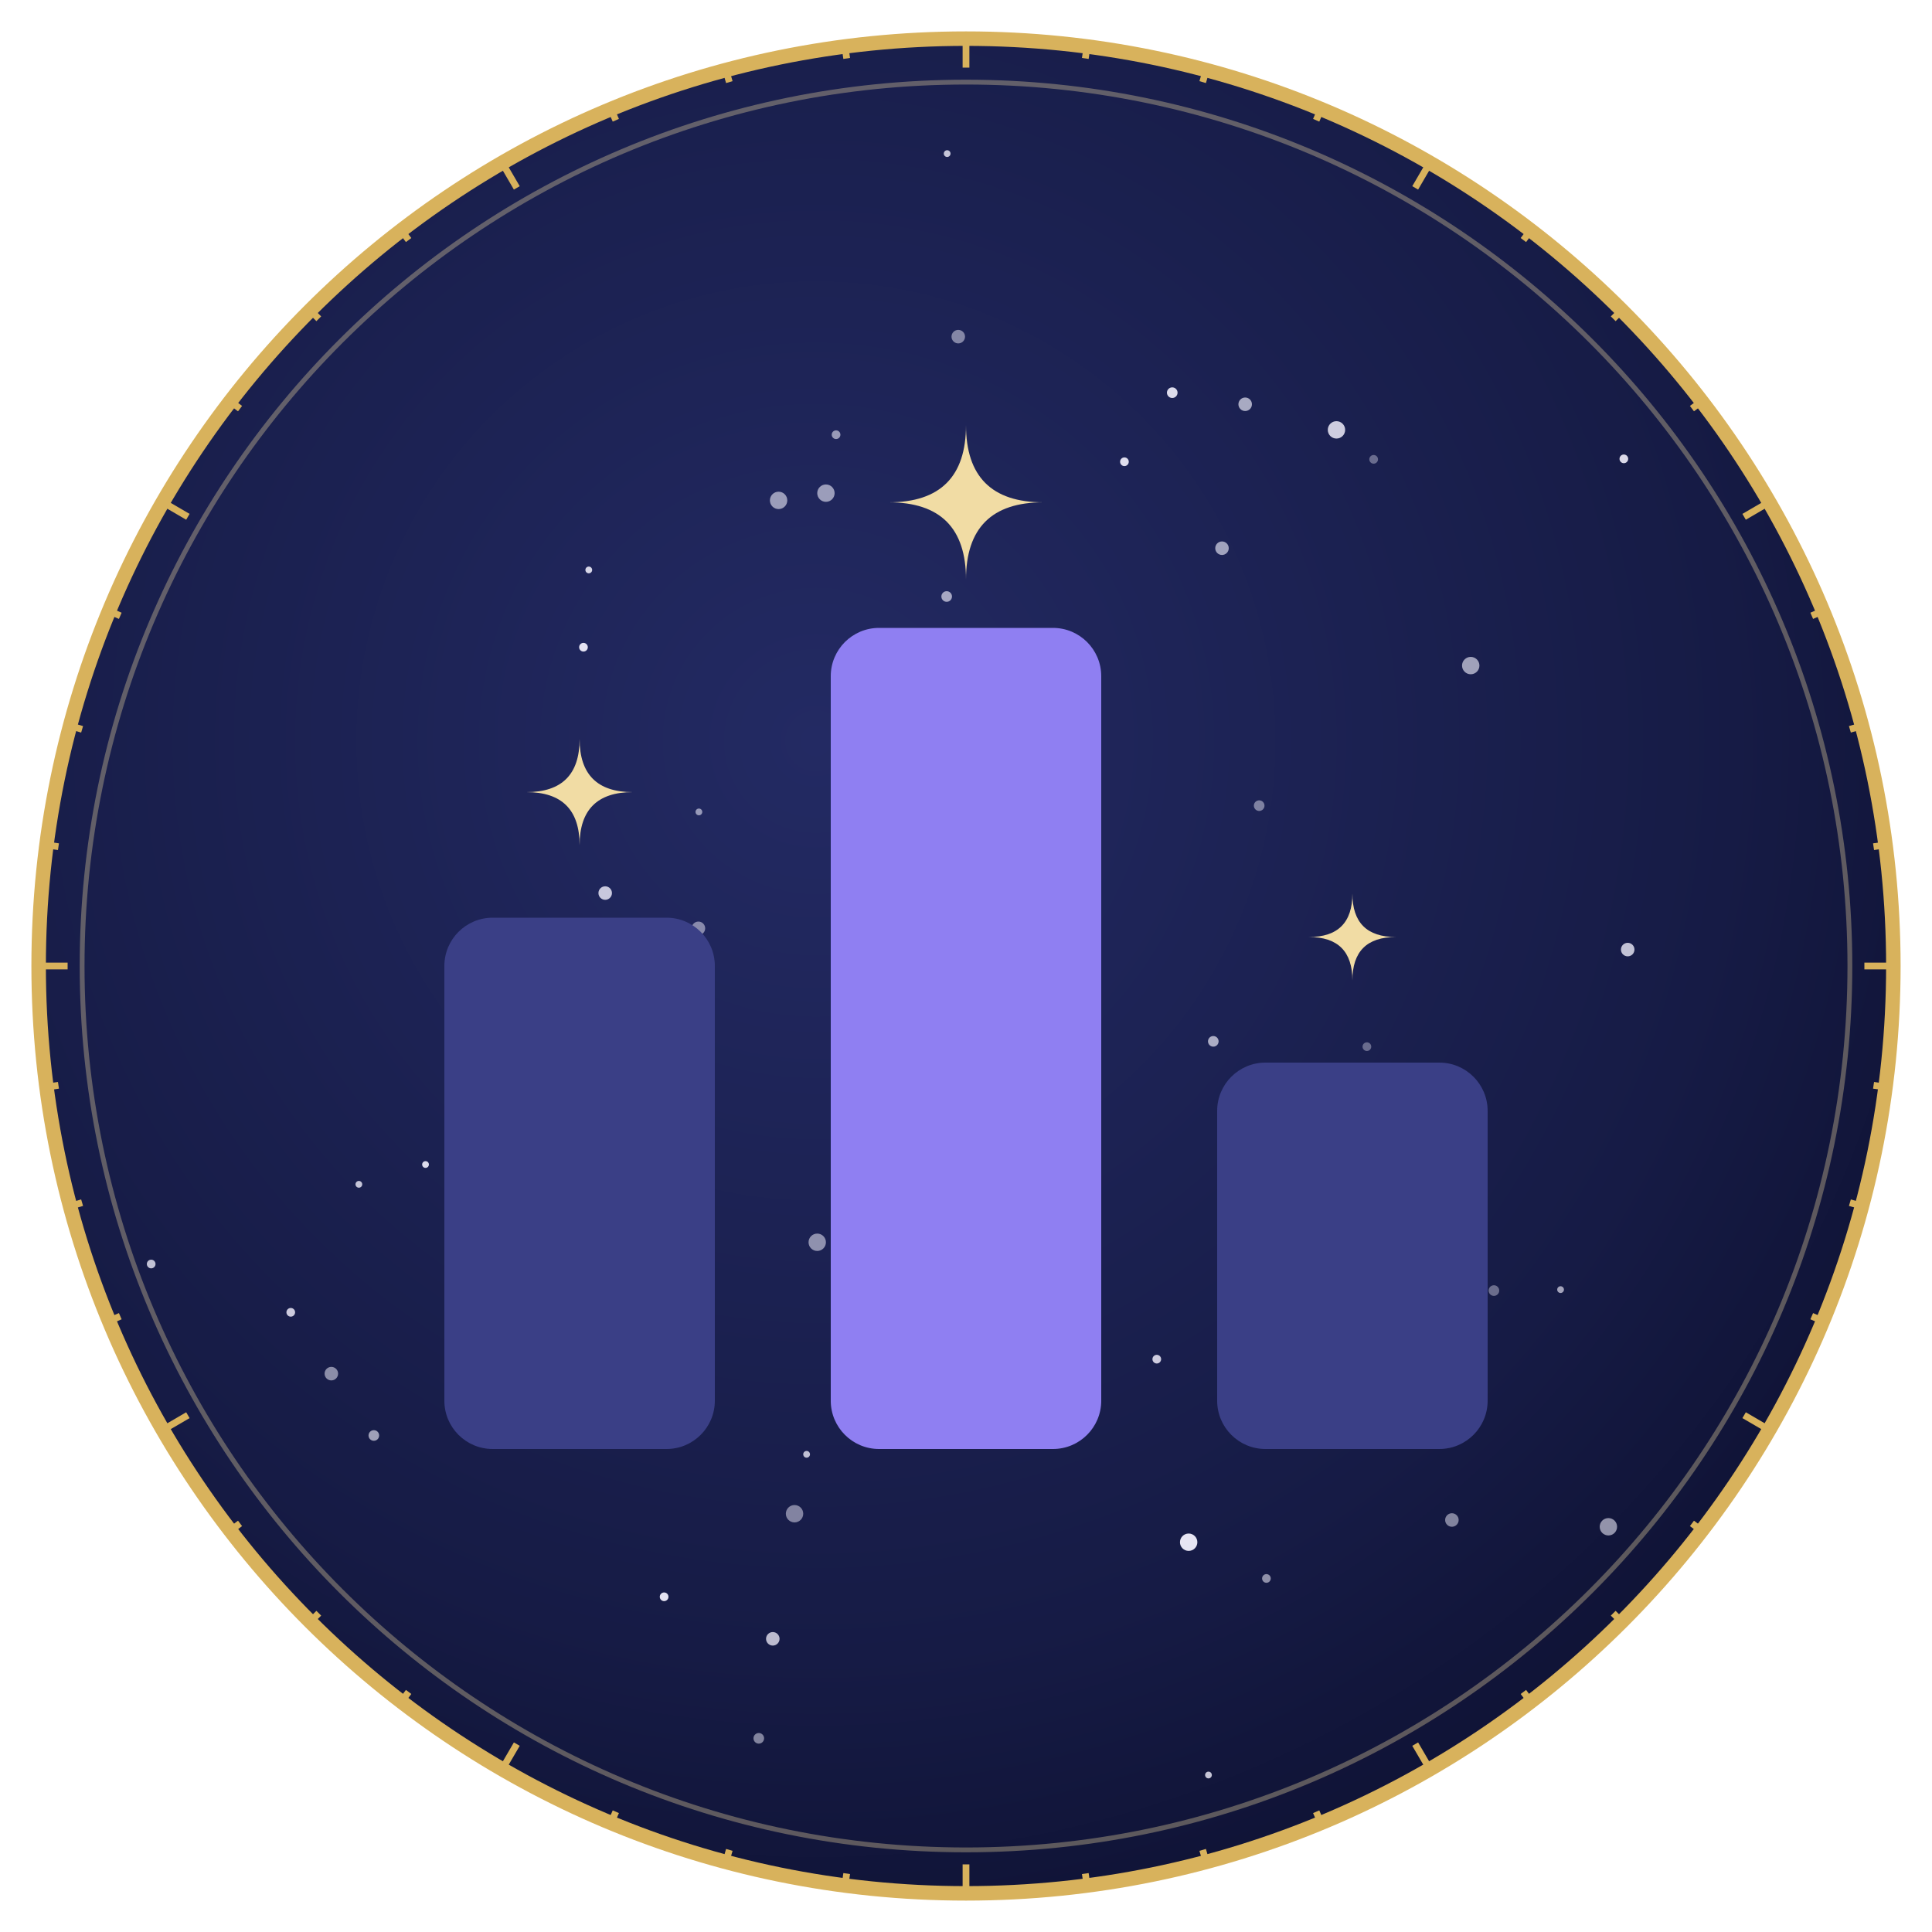
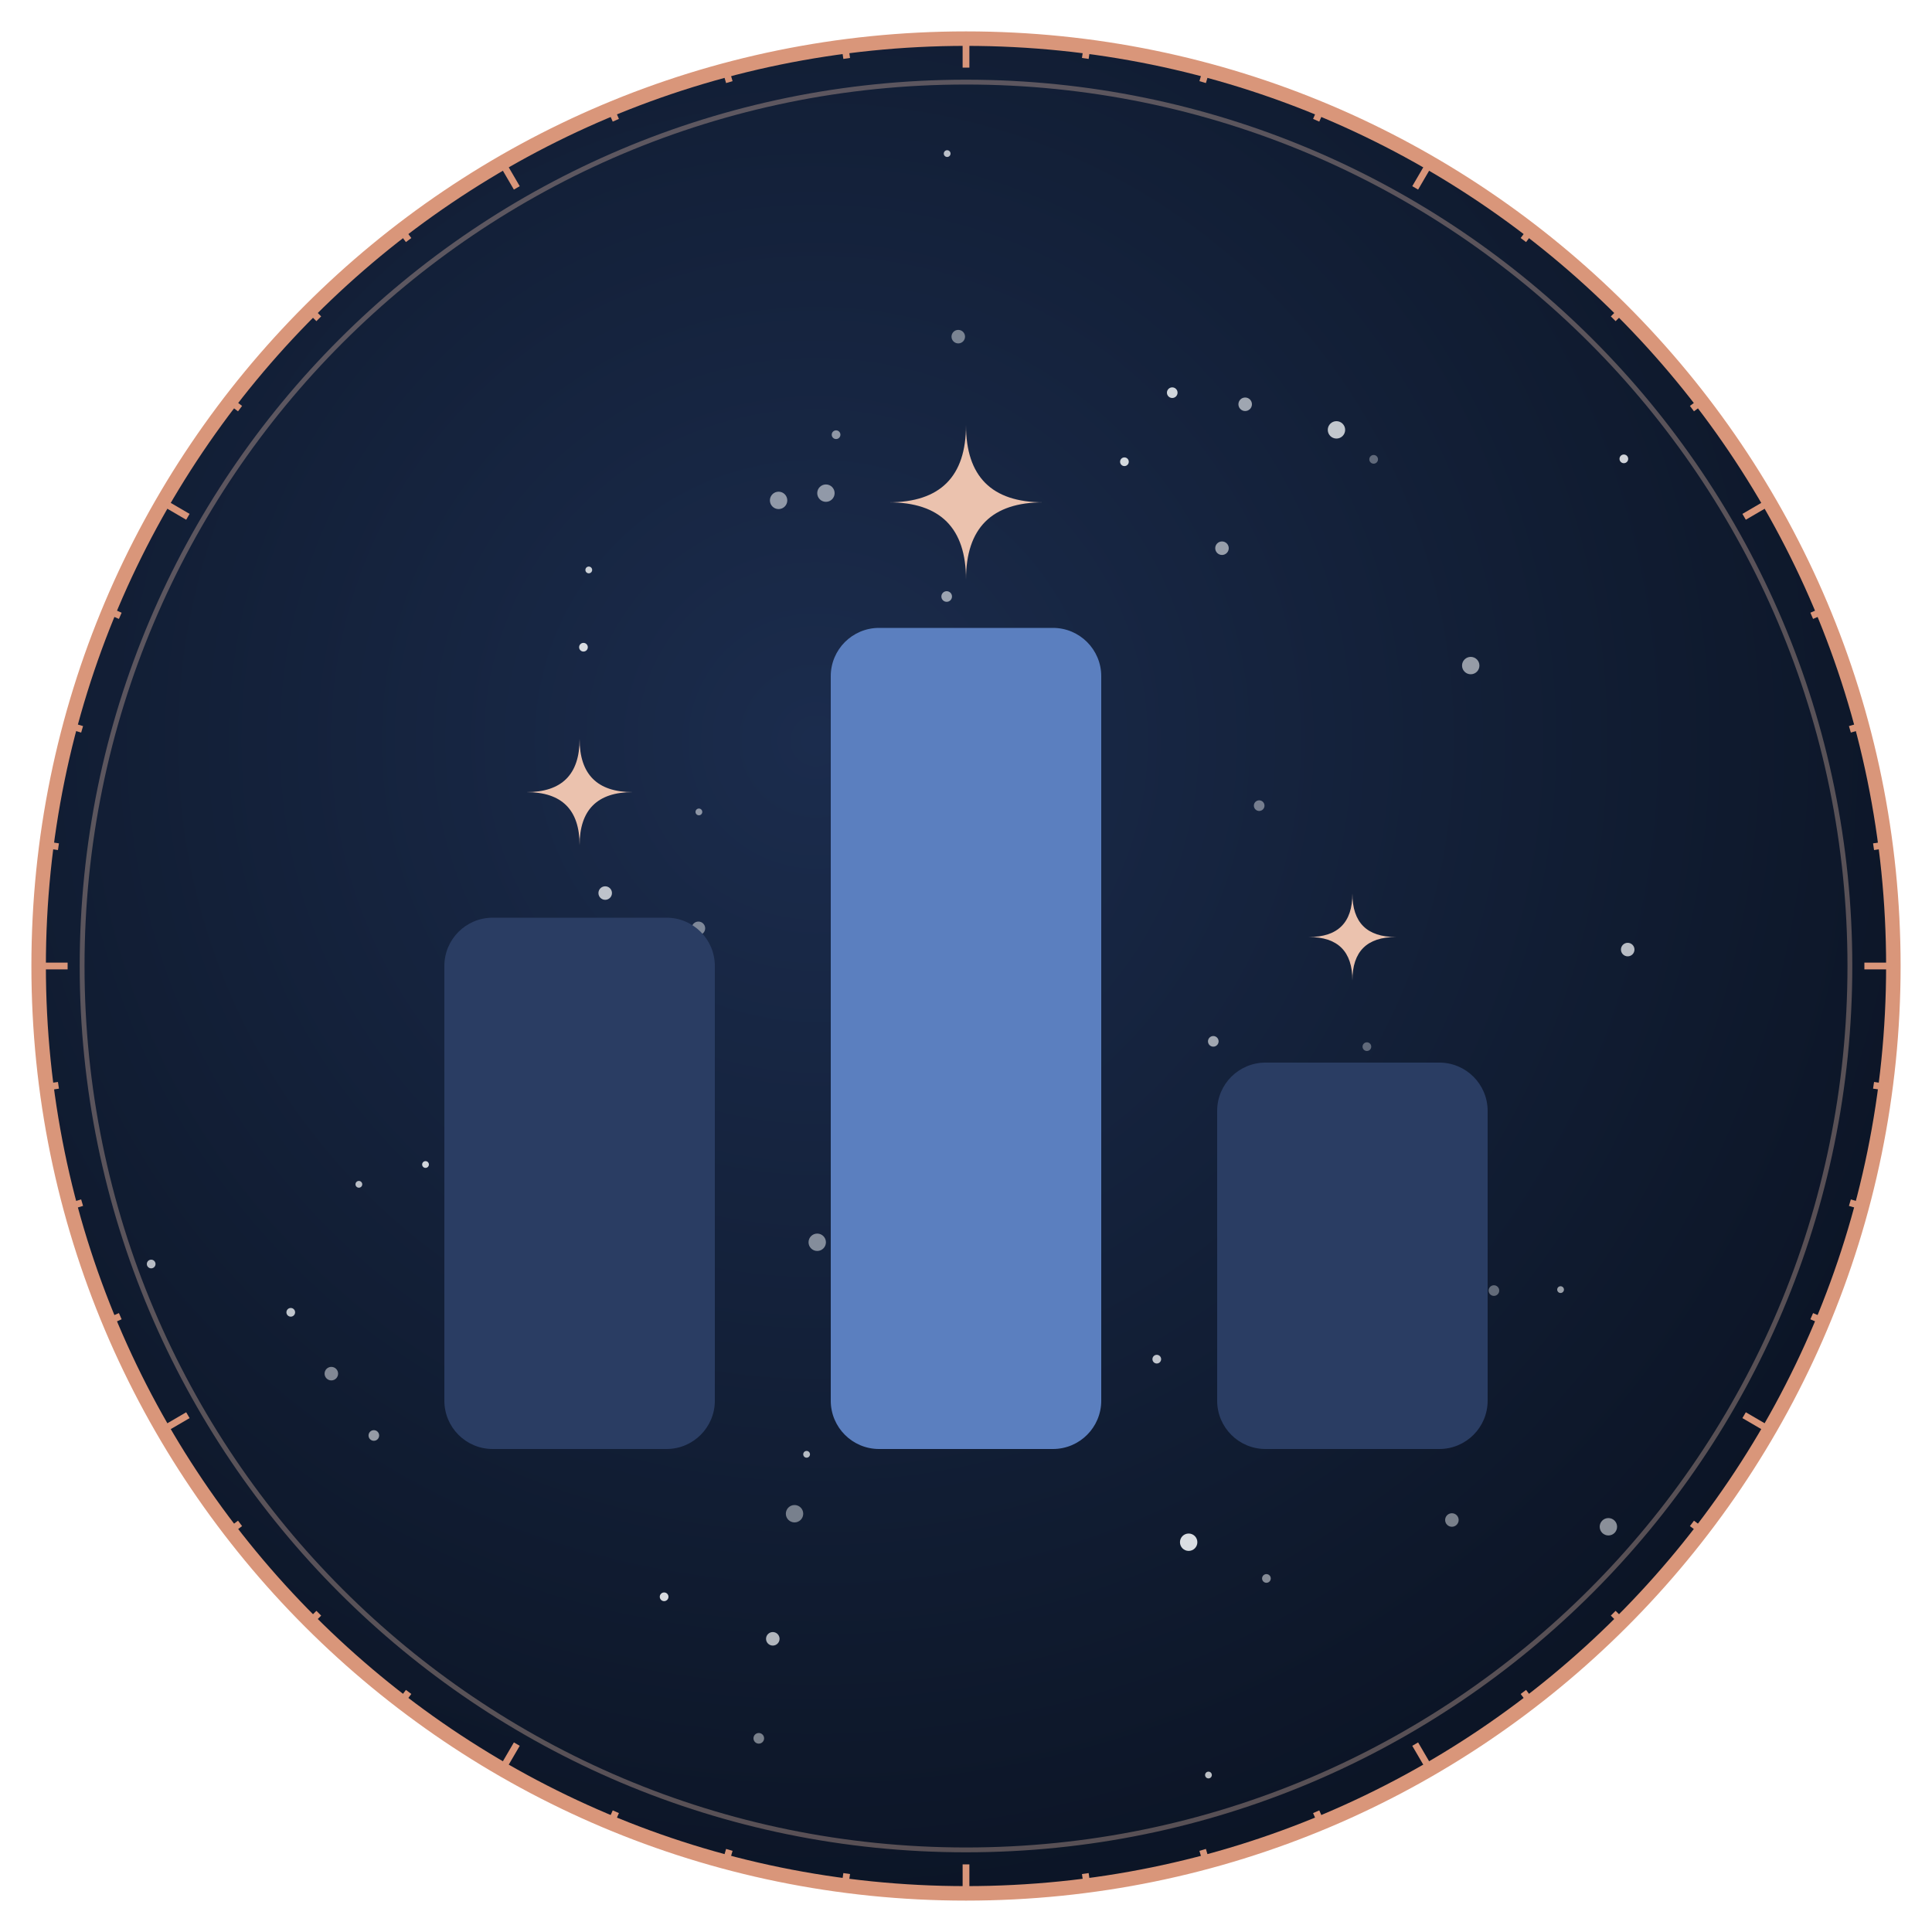
<svg xmlns="http://www.w3.org/2000/svg" viewBox="0 0 400 400" width="400" height="400" role="img" aria-hidden="true">
  <defs>
    <radialGradient id="g" cx="42%" cy="38%" r="70%">
-       <stop offset="0" stop-color="#232a63" />
-       <stop offset=".7" stop-color="#161b45" />
-       <stop offset="1" stop-color="#0d1030" />
+       <stop offset="0" stop-color="#1b2c4d" />
+       <stop offset=".7" stop-color="#0f1a2e" />
+       <stop offset="1" stop-color="#0a1222" />
    </radialGradient>
    <clipPath id="c">
      <circle cx="200.0" cy="200.0" r="192.0" />
    </clipPath>
  </defs>
  <circle cx="200.0" cy="200.0" r="192.0" fill="url(#g)" />
  <g clip-path="url(#c)">
-     <circle cx="144.6" cy="192.2" r="1.4" fill="#f5f3ff" opacity="0.49" />
-     <circle cx="284.4" cy="95.1" r="0.9" fill="#f5f3ff" opacity="0.36" />
-     <circle cx="120.8" cy="134.0" r="0.9" fill="#f5f3ff" opacity="0.92" />
-     <circle cx="88.1" cy="241.1" r="0.7" fill="#f5f3ff" opacity="0.89" />
-     <circle cx="323.1" cy="267.0" r="0.7" fill="#f5f3ff" opacity="0.63" />
-     <circle cx="239.5" cy="281.4" r="0.9" fill="#f5f3ff" opacity="0.82" />
-     <circle cx="144.7" cy="168.1" r="0.7" fill="#f5f3ff" opacity="0.56" />
-     <circle cx="169.2" cy="257.2" r="1.8" fill="#f5f3ff" opacity="0.53" />
-     <circle cx="333.0" cy="316.1" r="1.8" fill="#f5f3ff" opacity="0.57" />
-     <circle cx="196.0" cy="123.5" r="1.1" fill="#f5f3ff" opacity="0.63" />
-     <circle cx="337.0" cy="196.6" r="1.4" fill="#f5f3ff" opacity="0.77" />
-     <circle cx="31.3" cy="261.7" r="0.9" fill="#f5f3ff" opacity="0.77" />
-     <circle cx="260.1" cy="241.5" r="1.4" fill="#f5f3ff" opacity="0.66" />
-     <circle cx="262.2" cy="326.8" r="0.9" fill="#f5f3ff" opacity="0.54" />
-     <circle cx="283.0" cy="216.7" r="0.9" fill="#f5f3ff" opacity="0.36" />
-     <circle cx="250.2" cy="367.5" r="0.7" fill="#f5f3ff" opacity="0.79" />
-     <circle cx="157.1" cy="359.9" r="1.1" fill="#f5f3ff" opacity="0.49" />
-     <circle cx="232.8" cy="95.6" r="0.9" fill="#f5f3ff" opacity="0.90" />
-     <circle cx="185.8" cy="292.1" r="1.4" fill="#f5f3ff" opacity="0.51" />
-     <circle cx="171.0" cy="102.1" r="1.8" fill="#f5f3ff" opacity="0.58" />
-     <circle cx="253.0" cy="113.5" r="1.4" fill="#f5f3ff" opacity="0.61" />
-     <circle cx="336.2" cy="95.0" r="0.9" fill="#f5f3ff" opacity="0.88" />
-     <circle cx="173.1" cy="90.0" r="0.9" fill="#f5f3ff" opacity="0.57" />
-     <circle cx="198.4" cy="69.7" r="1.4" fill="#f5f3ff" opacity="0.48" />
-     <circle cx="121.9" cy="118.0" r="0.7" fill="#f5f3ff" opacity="0.86" />
-     <circle cx="300.6" cy="314.7" r="1.4" fill="#f5f3ff" opacity="0.49" />
-     <circle cx="257.8" cy="83.7" r="1.4" fill="#f5f3ff" opacity="0.65" />
-     <circle cx="196.1" cy="31.8" r="0.7" fill="#f5f3ff" opacity="0.78" />
-     <circle cx="125.3" cy="184.9" r="1.4" fill="#f5f3ff" opacity="0.79" />
-     <circle cx="68.6" cy="284.4" r="1.4" fill="#f5f3ff" opacity="0.52" />
-     <circle cx="242.7" cy="81.3" r="1.1" fill="#f5f3ff" opacity="0.89" />
-     <circle cx="276.7" cy="89.0" r="1.8" fill="#f5f3ff" opacity="0.82" />
-     <circle cx="251.2" cy="215.6" r="1.1" fill="#f5f3ff" opacity="0.66" />
-     <circle cx="246.1" cy="319.3" r="1.8" fill="#f5f3ff" opacity="0.93" />
-     <circle cx="188.6" cy="192.5" r="0.9" fill="#f5f3ff" opacity="0.78" />
-     <circle cx="74.3" cy="245.2" r="0.7" fill="#f5f3ff" opacity="0.78" />
-     <circle cx="304.5" cy="137.8" r="1.8" fill="#f5f3ff" opacity="0.61" />
-     <circle cx="60.2" cy="271.7" r="0.9" fill="#f5f3ff" opacity="0.81" />
-     <circle cx="167.0" cy="301.1" r="0.7" fill="#f5f3ff" opacity="0.76" />
-     <circle cx="161.2" cy="103.6" r="1.8" fill="#f5f3ff" opacity="0.58" />
-     <circle cx="77.4" cy="297.2" r="1.1" fill="#f5f3ff" opacity="0.61" />
-     <circle cx="137.5" cy="330.6" r="0.9" fill="#f5f3ff" opacity="0.92" />
-     <circle cx="164.5" cy="313.4" r="1.8" fill="#f5f3ff" opacity="0.48" />
-     <circle cx="309.3" cy="267.2" r="1.1" fill="#f5f3ff" opacity="0.38" />
-     <circle cx="260.7" cy="166.8" r="1.1" fill="#f5f3ff" opacity="0.45" />
-     <circle cx="160.0" cy="339.3" r="1.4" fill="#f5f3ff" opacity="0.74" />
-     <rect x="92" y="190" width="56" height="110" rx="10" fill="#3a3f86" />
-     <path d="M120 153 Q120 164 131 164 Q120 164 120 175 Q120 164 109 164 Q120 164 120 153Z" fill="#f1dca4" />
-     <rect x="172" y="130" width="56" height="170" rx="10" fill="#8f7ff2" />
-     <path d="M200 88 Q200 104 216 104 Q200 104 200 120 Q200 104 184 104 Q200 104 200 88Z" fill="#f1dca4" />
-     <rect x="252" y="220" width="56" height="80" rx="10" fill="#3a3f86" />
-     <path d="M280 185 Q280 194 289 194 Q280 194 280 203 Q280 194 271 194 Q280 194 280 185Z" fill="#f1dca4" />
+     <circle cx="144.6" cy="192.2" r="1.4" fill="#e9ecef" opacity="0.49" />
+     <circle cx="284.4" cy="95.1" r="0.9" fill="#e9ecef" opacity="0.36" />
+     <circle cx="120.8" cy="134.0" r="0.9" fill="#e9ecef" opacity="0.92" />
+     <circle cx="88.1" cy="241.1" r="0.7" fill="#e9ecef" opacity="0.89" />
+     <circle cx="323.1" cy="267.0" r="0.7" fill="#e9ecef" opacity="0.63" />
+     <circle cx="239.5" cy="281.4" r="0.9" fill="#e9ecef" opacity="0.82" />
+     <circle cx="144.7" cy="168.1" r="0.7" fill="#e9ecef" opacity="0.56" />
+     <circle cx="169.2" cy="257.2" r="1.8" fill="#e9ecef" opacity="0.53" />
+     <circle cx="333.0" cy="316.1" r="1.8" fill="#e9ecef" opacity="0.57" />
+     <circle cx="196.0" cy="123.5" r="1.1" fill="#e9ecef" opacity="0.63" />
+     <circle cx="337.0" cy="196.6" r="1.4" fill="#e9ecef" opacity="0.77" />
+     <circle cx="31.3" cy="261.7" r="0.9" fill="#e9ecef" opacity="0.77" />
+     <circle cx="260.1" cy="241.5" r="1.4" fill="#e9ecef" opacity="0.66" />
+     <circle cx="262.2" cy="326.8" r="0.9" fill="#e9ecef" opacity="0.54" />
+     <circle cx="283.0" cy="216.7" r="0.9" fill="#e9ecef" opacity="0.36" />
+     <circle cx="250.2" cy="367.5" r="0.7" fill="#e9ecef" opacity="0.79" />
+     <circle cx="157.1" cy="359.9" r="1.1" fill="#e9ecef" opacity="0.49" />
+     <circle cx="232.8" cy="95.6" r="0.9" fill="#e9ecef" opacity="0.90" />
+     <circle cx="185.8" cy="292.1" r="1.4" fill="#e9ecef" opacity="0.51" />
+     <circle cx="171.0" cy="102.1" r="1.8" fill="#e9ecef" opacity="0.58" />
+     <circle cx="253.0" cy="113.5" r="1.4" fill="#e9ecef" opacity="0.61" />
+     <circle cx="336.2" cy="95.0" r="0.9" fill="#e9ecef" opacity="0.88" />
+     <circle cx="173.1" cy="90.0" r="0.9" fill="#e9ecef" opacity="0.57" />
+     <circle cx="198.4" cy="69.7" r="1.4" fill="#e9ecef" opacity="0.48" />
+     <circle cx="121.9" cy="118.0" r="0.7" fill="#e9ecef" opacity="0.86" />
+     <circle cx="300.6" cy="314.7" r="1.4" fill="#e9ecef" opacity="0.49" />
+     <circle cx="257.8" cy="83.7" r="1.4" fill="#e9ecef" opacity="0.65" />
+     <circle cx="196.1" cy="31.8" r="0.7" fill="#e9ecef" opacity="0.78" />
+     <circle cx="125.3" cy="184.9" r="1.4" fill="#e9ecef" opacity="0.79" />
+     <circle cx="68.6" cy="284.4" r="1.4" fill="#e9ecef" opacity="0.52" />
+     <circle cx="242.7" cy="81.3" r="1.1" fill="#e9ecef" opacity="0.89" />
+     <circle cx="276.7" cy="89.0" r="1.8" fill="#e9ecef" opacity="0.82" />
+     <circle cx="251.2" cy="215.6" r="1.1" fill="#e9ecef" opacity="0.66" />
+     <circle cx="246.1" cy="319.3" r="1.8" fill="#e9ecef" opacity="0.93" />
+     <circle cx="188.6" cy="192.5" r="0.9" fill="#e9ecef" opacity="0.78" />
+     <circle cx="74.3" cy="245.2" r="0.7" fill="#e9ecef" opacity="0.78" />
+     <circle cx="304.5" cy="137.8" r="1.8" fill="#e9ecef" opacity="0.61" />
+     <circle cx="60.2" cy="271.7" r="0.9" fill="#e9ecef" opacity="0.81" />
+     <circle cx="167.0" cy="301.1" r="0.7" fill="#e9ecef" opacity="0.76" />
+     <circle cx="161.2" cy="103.6" r="1.8" fill="#e9ecef" opacity="0.58" />
+     <circle cx="77.4" cy="297.2" r="1.1" fill="#e9ecef" opacity="0.61" />
+     <circle cx="137.5" cy="330.6" r="0.9" fill="#e9ecef" opacity="0.92" />
+     <circle cx="164.5" cy="313.4" r="1.8" fill="#e9ecef" opacity="0.48" />
+     <circle cx="309.3" cy="267.2" r="1.1" fill="#e9ecef" opacity="0.38" />
+     <circle cx="260.7" cy="166.8" r="1.1" fill="#e9ecef" opacity="0.45" />
+     <circle cx="160.0" cy="339.3" r="1.4" fill="#e9ecef" opacity="0.74" />
+     <rect x="92" y="190" width="56" height="110" rx="10" fill="#2a3d63" />
+     <path d="M120 153 Q120 164 131 164 Q120 164 120 175 Q120 164 109 164 Q120 164 120 153Z" fill="#ebc2ae" />
+     <rect x="172" y="130" width="56" height="170" rx="10" fill="#5b7fbf" />
+     <path d="M200 88 Q200 104 216 104 Q200 104 200 120 Q200 104 184 104 Q200 104 200 88Z" fill="#ebc2ae" />
+     <rect x="252" y="220" width="56" height="80" rx="10" fill="#2a3d63" />
+     <path d="M280 185 Q280 194 289 194 Q280 194 280 203 Q280 194 271 194 Q280 194 280 185Z" fill="#ebc2ae" />
  </g>
-   <circle cx="200.0" cy="200.0" r="192.0" fill="none" stroke="#d8b25c" stroke-width="3" />
-   <circle cx="200.0" cy="200.0" r="183.0" fill="none" stroke="rgba(241,220,164,.34)" stroke-width="1" />
-   <g stroke="#d8b25c" stroke-width="1.4">
+   <circle cx="200.0" cy="200.0" r="192.0" fill="none" stroke="#d9967a" stroke-width="3" />
+   <circle cx="200.0" cy="200.0" r="183.0" fill="none" stroke="rgba(235,194,174,.34)" stroke-width="1" />
+   <g stroke="#d9967a" stroke-width="1.4">
    <line x1="393.0" y1="200.0" x2="386.0" y2="200.0" />
    <line x1="391.3" y1="225.2" x2="387.9" y2="224.7" />
    <line x1="386.4" y1="250.0" x2="383.0" y2="249.0" />
    <line x1="378.3" y1="273.9" x2="375.1" y2="272.5" />
    <line x1="367.1" y1="296.5" x2="361.1" y2="293.0" />
    <line x1="353.1" y1="317.5" x2="350.3" y2="315.4" />
    <line x1="336.5" y1="336.5" x2="334.0" y2="334.0" />
    <line x1="317.5" y1="353.1" x2="315.4" y2="350.3" />
    <line x1="296.5" y1="367.1" x2="293.0" y2="361.1" />
    <line x1="273.9" y1="378.3" x2="272.5" y2="375.1" />
    <line x1="250.0" y1="386.4" x2="249.0" y2="383.0" />
    <line x1="225.2" y1="391.3" x2="224.7" y2="387.9" />
    <line x1="200.0" y1="393.0" x2="200.0" y2="386.0" />
    <line x1="174.8" y1="391.3" x2="175.3" y2="387.9" />
    <line x1="150.0" y1="386.4" x2="151.0" y2="383.0" />
    <line x1="126.1" y1="378.3" x2="127.5" y2="375.1" />
    <line x1="103.5" y1="367.1" x2="107.0" y2="361.1" />
    <line x1="82.5" y1="353.1" x2="84.6" y2="350.3" />
    <line x1="63.5" y1="336.5" x2="66.0" y2="334.0" />
    <line x1="46.9" y1="317.5" x2="49.7" y2="315.4" />
    <line x1="32.9" y1="296.5" x2="38.9" y2="293.0" />
    <line x1="21.7" y1="273.9" x2="24.9" y2="272.5" />
    <line x1="13.6" y1="250.0" x2="17.0" y2="249.0" />
    <line x1="8.7" y1="225.2" x2="12.1" y2="224.7" />
    <line x1="7.0" y1="200.0" x2="14.0" y2="200.0" />
    <line x1="8.7" y1="174.8" x2="12.1" y2="175.3" />
    <line x1="13.6" y1="150.0" x2="17.0" y2="151.0" />
    <line x1="21.7" y1="126.1" x2="24.9" y2="127.5" />
    <line x1="32.9" y1="103.5" x2="38.9" y2="107.0" />
    <line x1="46.9" y1="82.5" x2="49.7" y2="84.6" />
    <line x1="63.5" y1="63.5" x2="66.0" y2="66.0" />
    <line x1="82.5" y1="46.9" x2="84.6" y2="49.7" />
    <line x1="103.5" y1="32.9" x2="107.0" y2="38.9" />
    <line x1="126.1" y1="21.7" x2="127.5" y2="24.9" />
    <line x1="150.0" y1="13.6" x2="151.0" y2="17.0" />
    <line x1="174.8" y1="8.7" x2="175.3" y2="12.1" />
    <line x1="200.0" y1="7.0" x2="200.0" y2="14.0" />
    <line x1="225.2" y1="8.7" x2="224.7" y2="12.1" />
    <line x1="250.0" y1="13.6" x2="249.0" y2="17.0" />
    <line x1="273.9" y1="21.7" x2="272.5" y2="24.9" />
    <line x1="296.5" y1="32.9" x2="293.0" y2="38.9" />
    <line x1="317.5" y1="46.9" x2="315.4" y2="49.7" />
    <line x1="336.5" y1="63.5" x2="334.0" y2="66.0" />
    <line x1="353.1" y1="82.5" x2="350.3" y2="84.6" />
    <line x1="367.1" y1="103.5" x2="361.1" y2="107.0" />
    <line x1="378.3" y1="126.1" x2="375.1" y2="127.5" />
    <line x1="386.4" y1="150.0" x2="383.0" y2="151.0" />
    <line x1="391.3" y1="174.8" x2="387.9" y2="175.3" />
  </g>
</svg>
